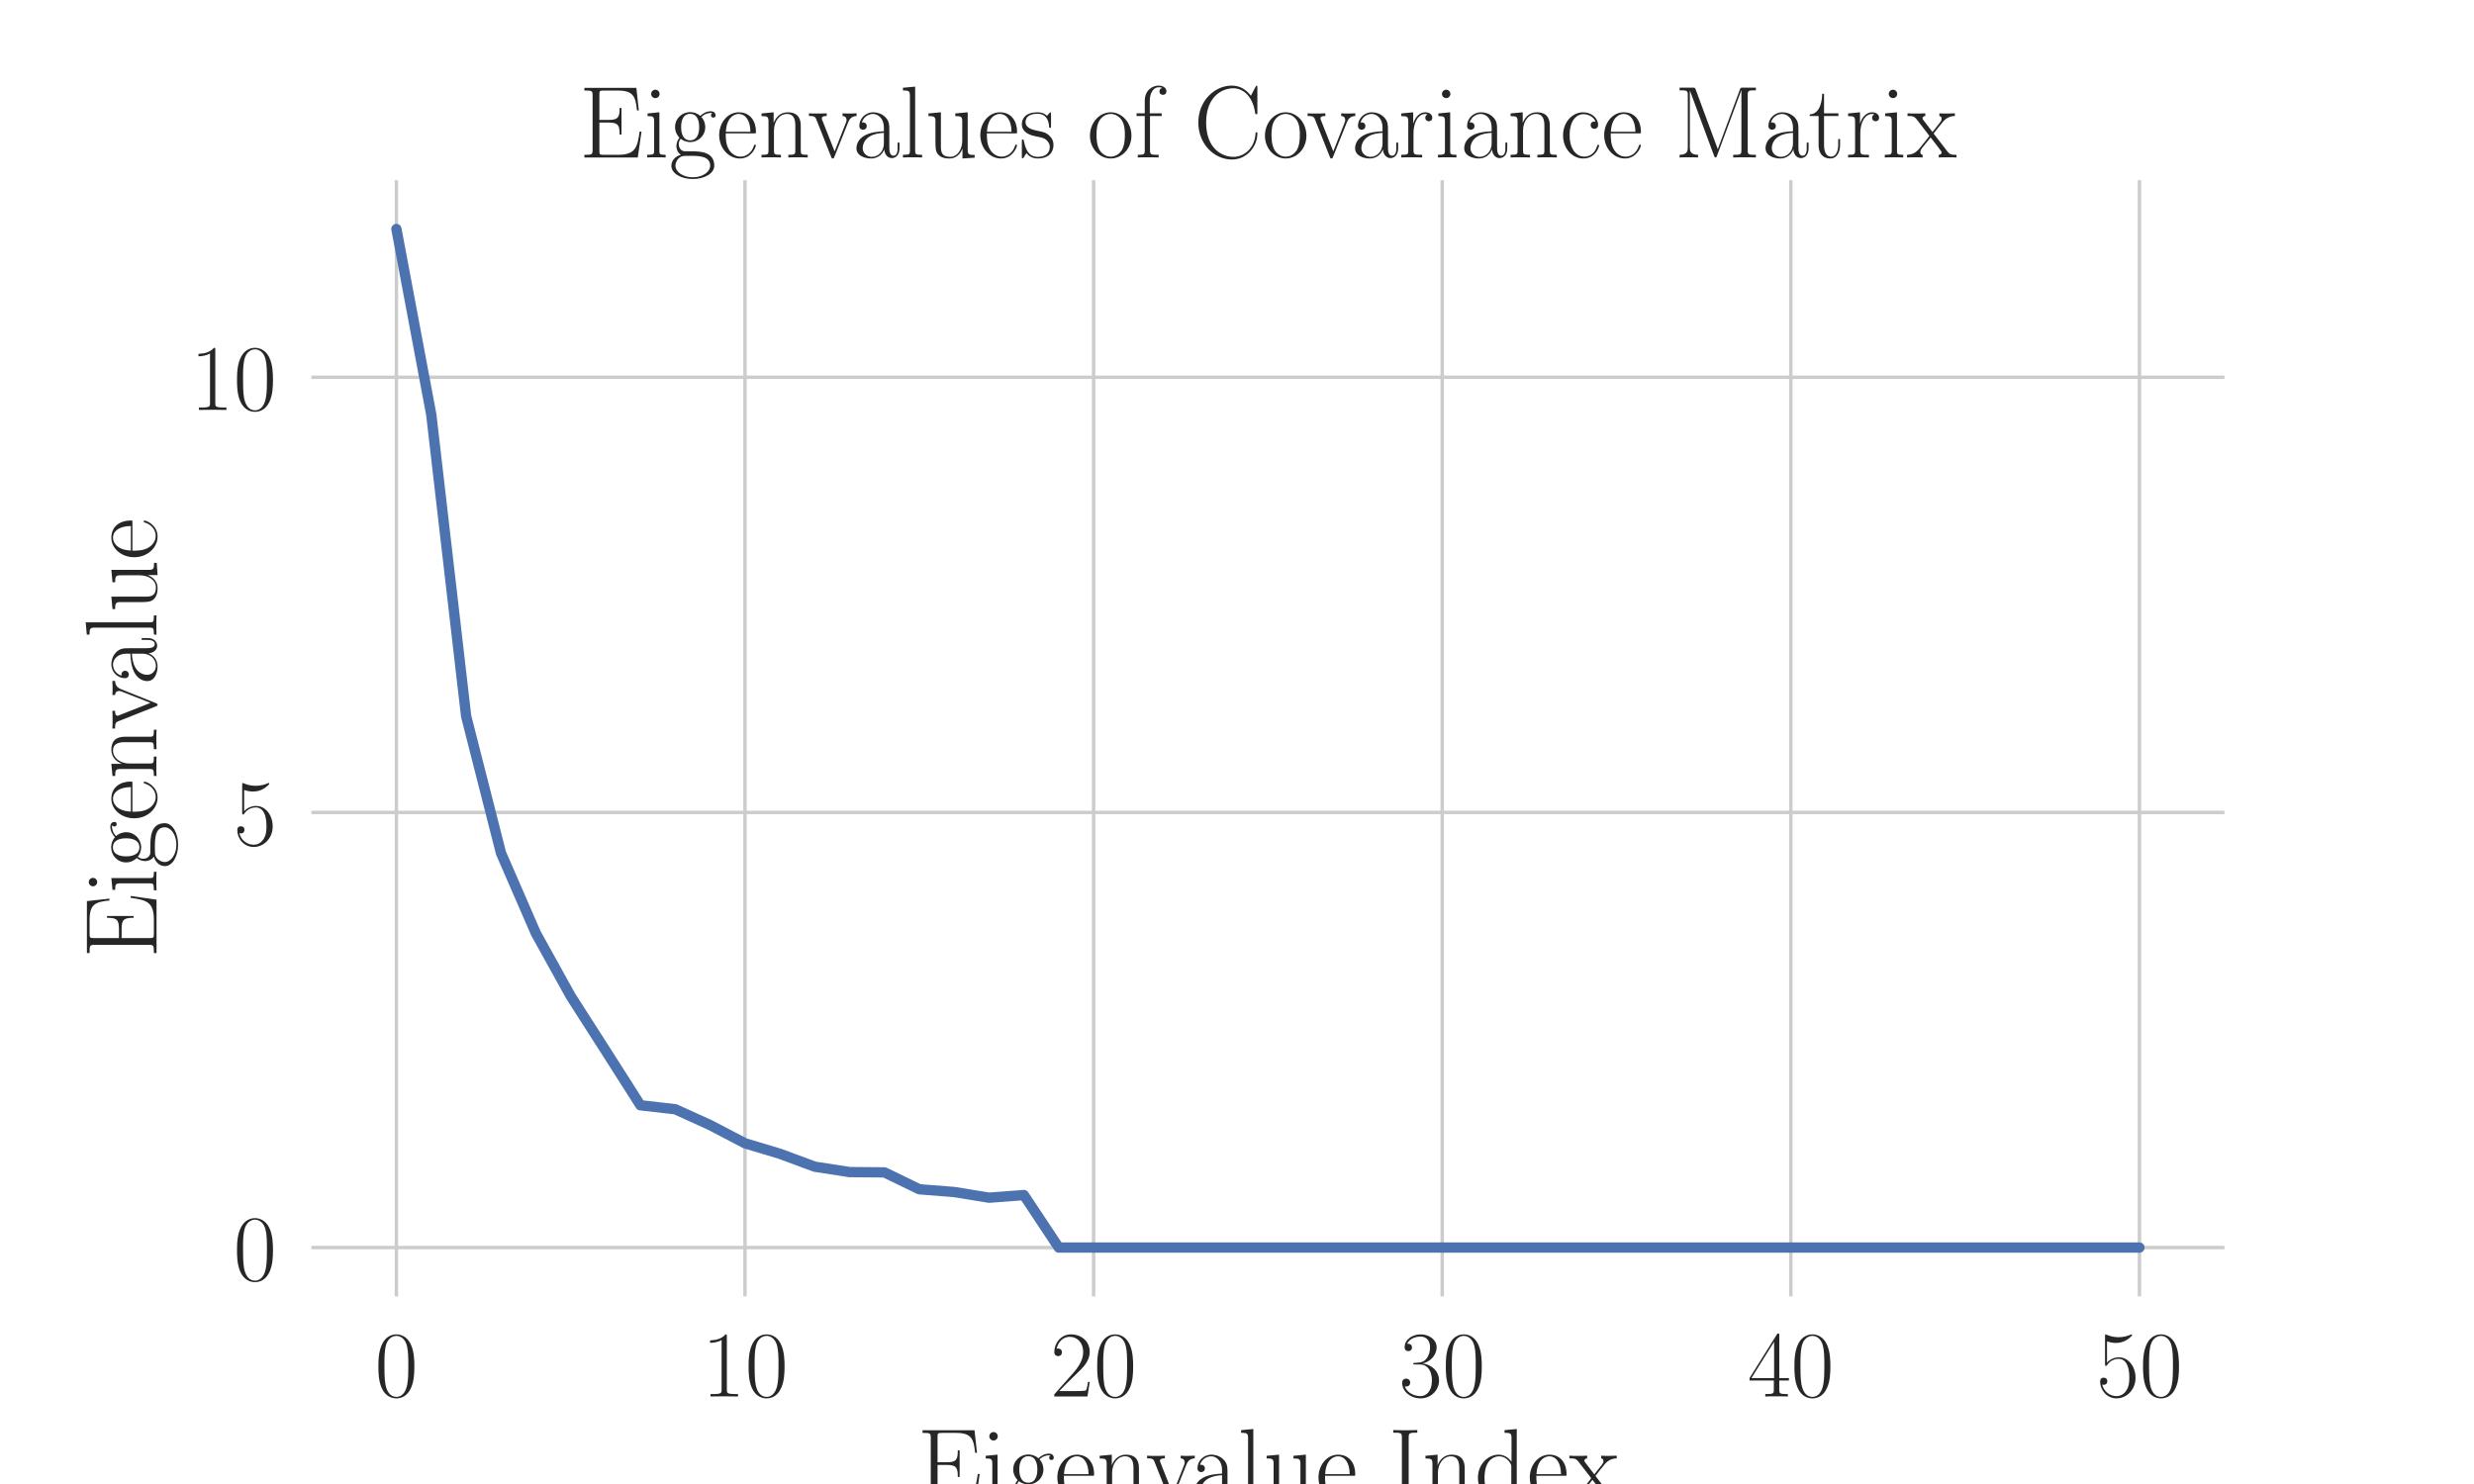
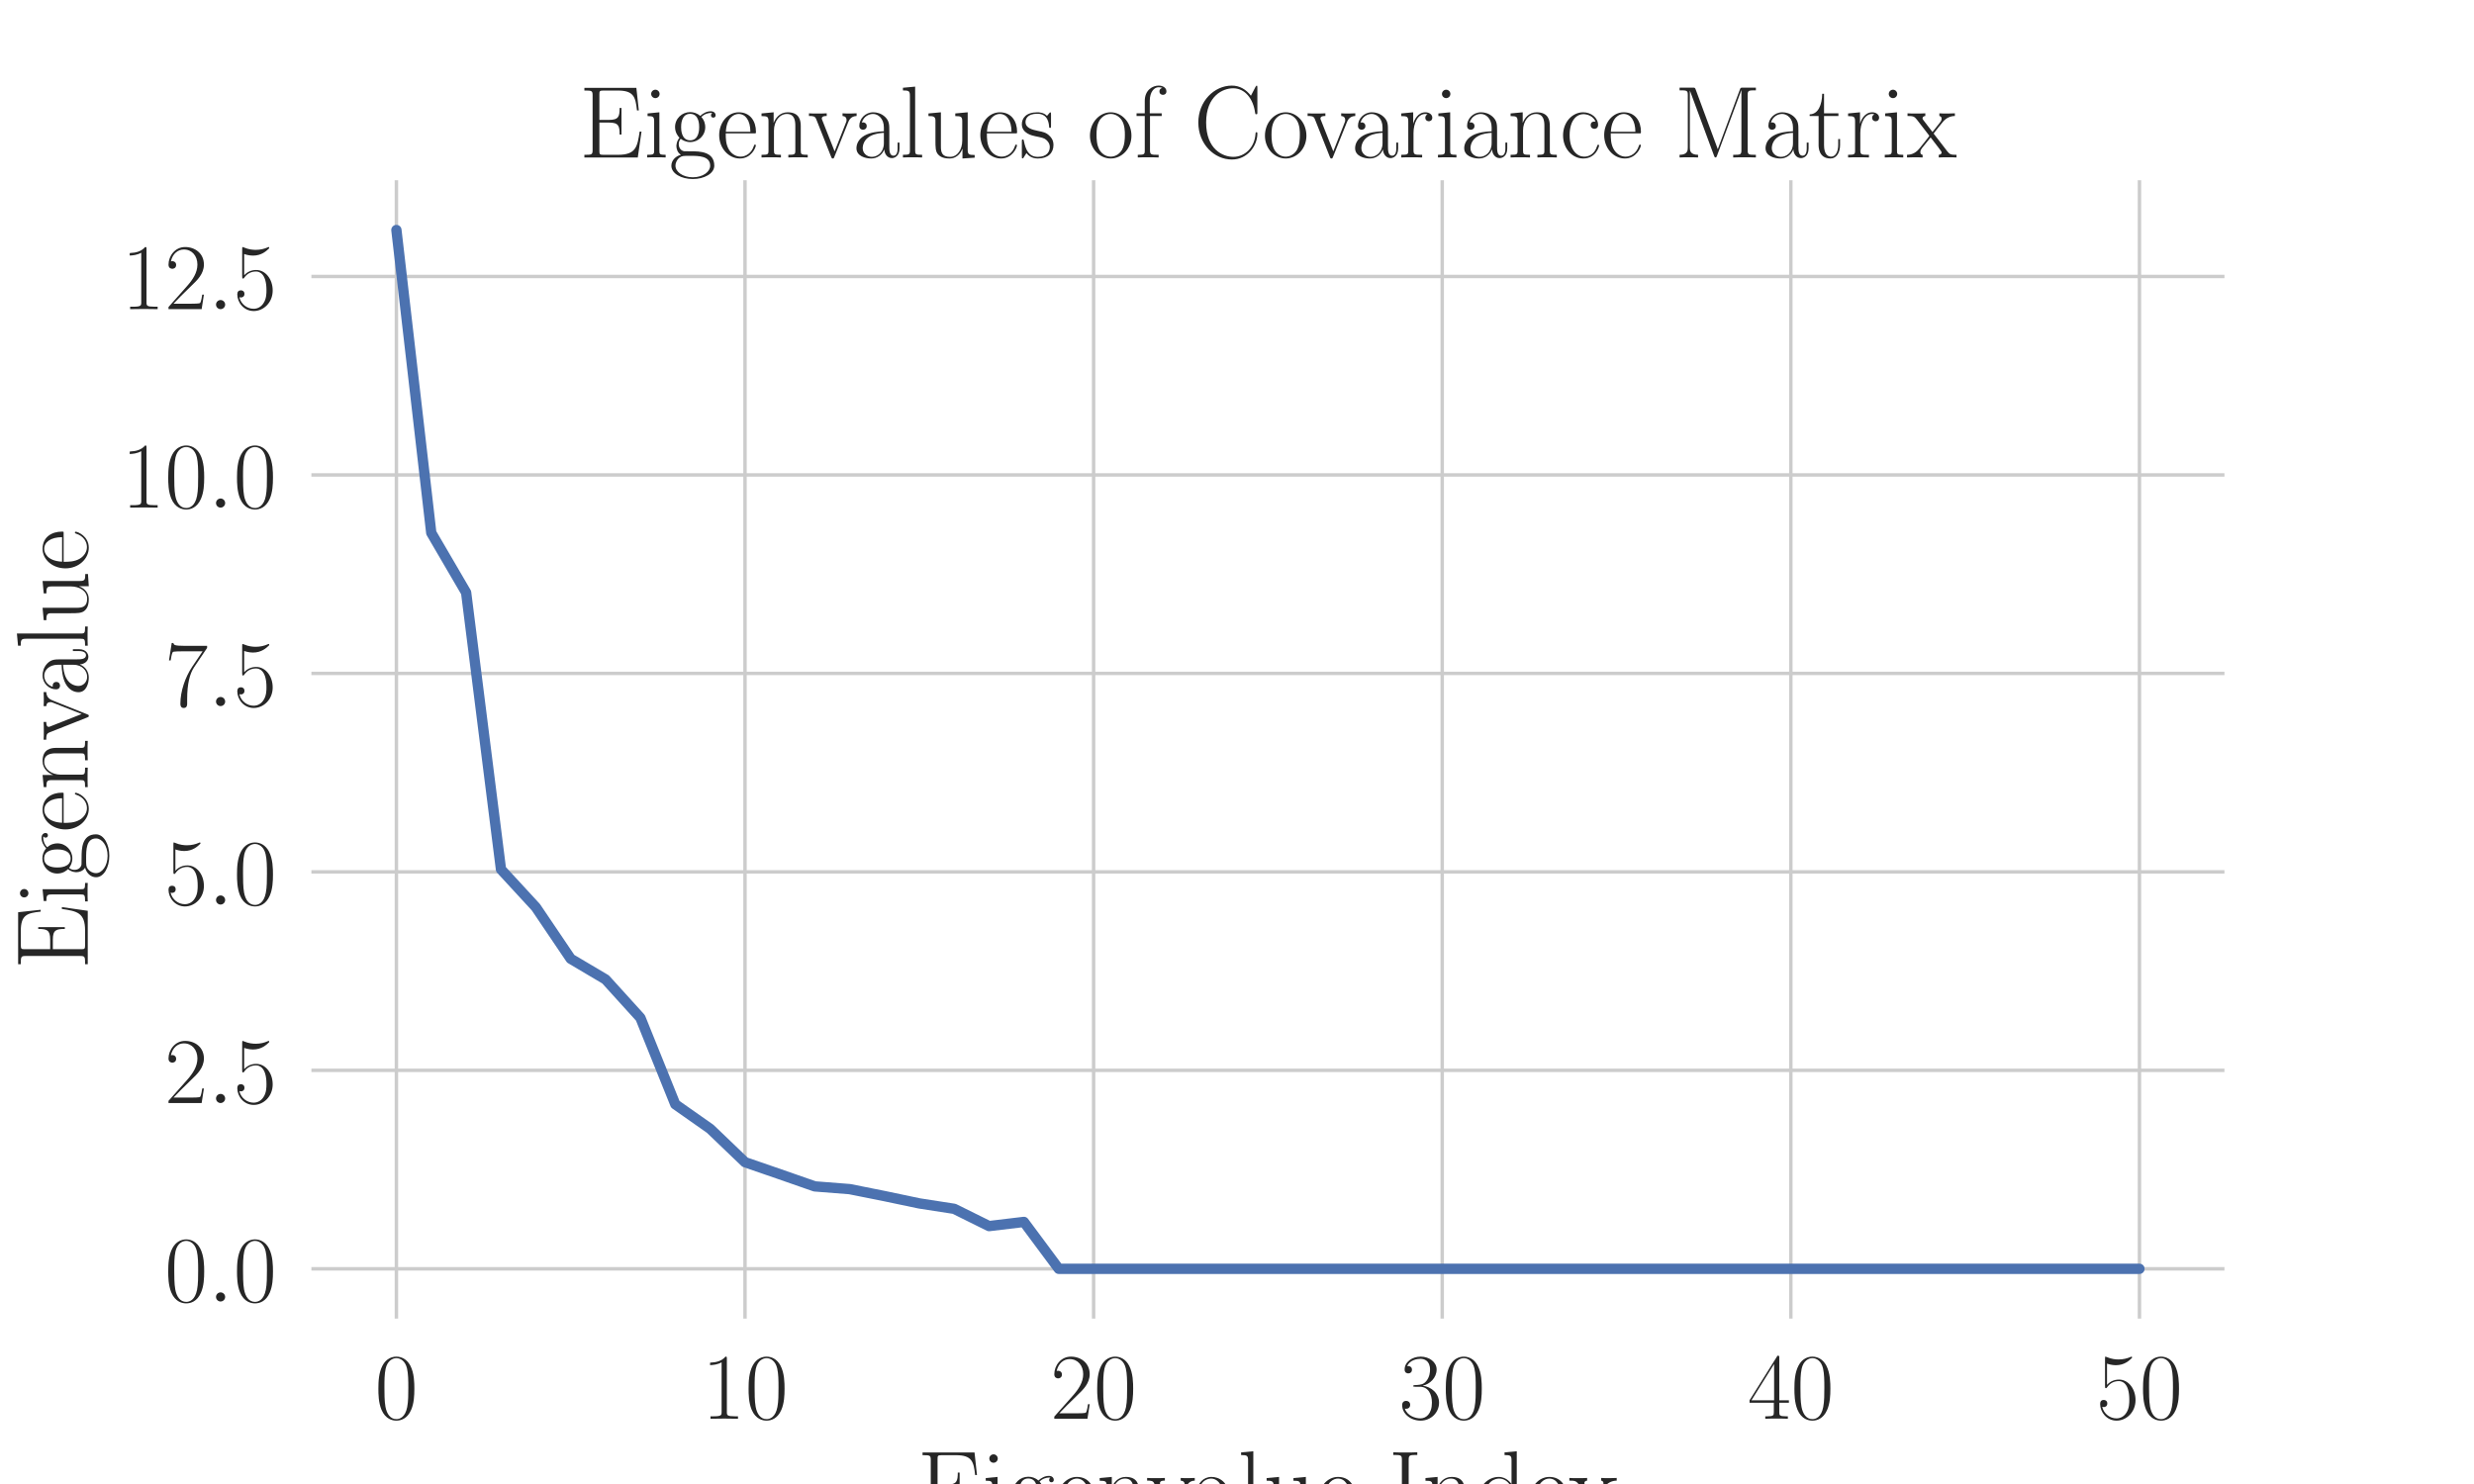
<svg xmlns="http://www.w3.org/2000/svg" xmlns:xlink="http://www.w3.org/1999/xlink" width="720pt" height="432pt" viewBox="0 0 720 432" version="1.1">
  <defs>
    <style type="text/css">*{stroke-linejoin: round; stroke-linecap: butt}</style>
  </defs>
  <g id="figure_1">
    <g id="patch_1">
      <path d="M 0 432  L 720 432  L 720 0  L 0 0  z " style="fill: #ffffff" />
    </g>
    <g id="axes_1">
      <g id="patch_2">
-         <path d="M 90 378  L 648 378  L 648 51.84  L 90 51.84  z " style="fill: #ffffff" />
+         <path d="M 90 384.48  L 648 384.48  L 648 51.84  L 90 51.84  z " style="fill: #ffffff" />
      </g>
      <g id="matplotlib.axis_1">
        <g id="xtick_1">
          <g id="line2d_1">
-             <path d="M 115.364 378  L 115.364 51.84  " clip-path="url(#p72169ec4f8)" style="fill: none; stroke: #cccccc; stroke-linecap: round" />
+             <path d="M 115.364 384.48  L 115.364 51.84  " clip-path="url(#p4be7ad7610)" style="fill: none; stroke: #cccccc; stroke-linecap: round" />
          </g>
          <g id="text_1">
-             <g style="fill: #262626" transform="translate(109.0812 406.5259)scale(0.275 -0.275)">
+             <g style="fill: #262626" transform="translate(109.0812 413.0059) scale(0.275 -0.275)">
              <defs>
                <path id="CMR17-30" d="M 2688 2038  C 2688 2430 2682 3099 2413 3613  C 2176 4063 1798 4224 1466 4224  C 1158 4224 768 4082 525 3620  C 269 3137 243 2539 243 2038  C 243 1671 250 1112 448 623  C 723 -39 1216 -128 1466 -128  C 1760 -128 2208 -7 2470 604  C 2662 1048 2688 1568 2688 2038  z M 1466 -26  C 1056 -26 813 328 723 816  C 653 1196 653 1749 653 2109  C 653 2604 653 3015 736 3407  C 858 3954 1216 4121 1466 4121  C 1728 4121 2067 3947 2189 3420  C 2272 3054 2278 2623 2278 2109  C 2278 1691 2278 1176 2202 797  C 2067 96 1690 -26 1466 -26  z " transform="scale(0.015625)" />
              </defs>
              <use xlink:href="#CMR17-30" transform="scale(0.996264)" />
            </g>
          </g>
        </g>
        <g id="xtick_2">
          <g id="line2d_2">
-             <path d="M 216.818 378  L 216.818 51.84  " clip-path="url(#p72169ec4f8)" style="fill: none; stroke: #cccccc; stroke-linecap: round" />
+             <path d="M 216.818 384.48  L 216.818 51.84  " clip-path="url(#p4be7ad7610)" style="fill: none; stroke: #cccccc; stroke-linecap: round" />
          </g>
          <g id="text_2">
-             <g style="fill: #262626" transform="translate(204.2533 406.5259)scale(0.275 -0.275)">
+             <g style="fill: #262626" transform="translate(204.2533 413.0059) scale(0.275 -0.275)">
              <defs>
                <path id="CMR17-31" d="M 1702 4083  C 1702 4217 1696 4224 1606 4224  C 1357 3927 979 3833 621 3820  C 602 3820 570 3820 563 3808  C 557 3795 557 3782 557 3648  C 755 3648 1088 3686 1344 3839  L 1344 467  C 1344 243 1331 166 781 166  L 589 166  L 589 0  C 896 6 1216 12 1523 12  C 1830 12 2150 6 2458 0  L 2458 166  L 2266 166  C 1715 166 1702 236 1702 467  L 1702 4083  z " transform="scale(0.015625)" />
              </defs>
              <use xlink:href="#CMR17-31" transform="scale(0.996264)" />
-               <use xlink:href="#CMR17-30" transform="translate(45.69048 0)scale(0.996264)" />
+               <use xlink:href="#CMR17-30" transform="translate(45.69048 0) scale(0.996264)" />
            </g>
          </g>
        </g>
        <g id="xtick_3">
          <g id="line2d_3">
-             <path d="M 318.273 378  L 318.273 51.84  " clip-path="url(#p72169ec4f8)" style="fill: none; stroke: #cccccc; stroke-linecap: round" />
+             <path d="M 318.273 384.48  L 318.273 51.84  " clip-path="url(#p4be7ad7610)" style="fill: none; stroke: #cccccc; stroke-linecap: round" />
          </g>
          <g id="text_3">
-             <g style="fill: #262626" transform="translate(305.7078 406.5259)scale(0.275 -0.275)">
+             <g style="fill: #262626" transform="translate(305.7078 413.0059) scale(0.275 -0.275)">
              <defs>
                <path id="CMR17-32" d="M 2669 990  L 2554 990  C 2490 537 2438 460 2413 422  C 2381 371 1920 371 1830 371  L 602 371  C 832 620 1280 1073 1824 1596  C 2214 1966 2669 2400 2669 3033  C 2669 3788 2067 4224 1395 4224  C 691 4224 262 3603 262 3027  C 262 2777 448 2745 525 2745  C 589 2745 781 2783 781 3007  C 781 3206 614 3264 525 3264  C 486 3264 448 3257 422 3244  C 544 3788 915 4057 1306 4057  C 1862 4057 2227 3616 2227 3033  C 2227 2477 1901 1998 1536 1583  L 262 147  L 262 0  L 2515 0  L 2669 990  z " transform="scale(0.015625)" />
              </defs>
              <use xlink:href="#CMR17-32" transform="scale(0.996264)" />
-               <use xlink:href="#CMR17-30" transform="translate(45.69048 0)scale(0.996264)" />
+               <use xlink:href="#CMR17-30" transform="translate(45.69048 0) scale(0.996264)" />
            </g>
          </g>
        </g>
        <g id="xtick_4">
          <g id="line2d_4">
-             <path d="M 419.727 378  L 419.727 51.84  " clip-path="url(#p72169ec4f8)" style="fill: none; stroke: #cccccc; stroke-linecap: round" />
+             <path d="M 419.727 384.48  L 419.727 51.84  " clip-path="url(#p4be7ad7610)" style="fill: none; stroke: #cccccc; stroke-linecap: round" />
          </g>
          <g id="text_4">
-             <g style="fill: #262626" transform="translate(407.1624 406.5259)scale(0.275 -0.275)">
+             <g style="fill: #262626" transform="translate(407.1624 413.0059) scale(0.275 -0.275)">
              <defs>
                <path id="CMR17-33" d="M 1414 2176  C 1984 2176 2234 1673 2234 1094  C 2234 322 1824 25 1453 25  C 1114 25 563 193 390 691  C 422 678 454 678 486 678  C 640 678 755 780 755 947  C 755 1132 614 1216 486 1216  C 378 1216 211 1164 211 927  C 211 335 787 -128 1466 -128  C 2176 -128 2720 432 2720 1087  C 2720 1718 2208 2176 1600 2246  C 2086 2347 2554 2776 2554 3353  C 2554 3856 2048 4224 1472 4224  C 890 4224 378 3862 378 3347  C 378 3123 544 3084 627 3084  C 762 3084 877 3167 877 3334  C 877 3500 762 3584 627 3584  C 602 3584 570 3584 544 3571  C 730 3999 1235 4076 1459 4076  C 1683 4076 2106 3966 2106 3347  C 2106 3167 2080 2851 1862 2574  C 1670 2329 1453 2316 1242 2297  C 1210 2297 1062 2284 1037 2284  C 992 2278 966 2272 966 2227  C 966 2182 973 2176 1101 2176  L 1414 2176  z " transform="scale(0.015625)" />
              </defs>
              <use xlink:href="#CMR17-33" transform="scale(0.996264)" />
-               <use xlink:href="#CMR17-30" transform="translate(45.69048 0)scale(0.996264)" />
+               <use xlink:href="#CMR17-30" transform="translate(45.69048 0) scale(0.996264)" />
            </g>
          </g>
        </g>
        <g id="xtick_5">
          <g id="line2d_5">
-             <path d="M 521.182 378  L 521.182 51.84  " clip-path="url(#p72169ec4f8)" style="fill: none; stroke: #cccccc; stroke-linecap: round" />
+             <path d="M 521.182 384.48  L 521.182 51.84  " clip-path="url(#p4be7ad7610)" style="fill: none; stroke: #cccccc; stroke-linecap: round" />
          </g>
          <g id="text_5">
-             <g style="fill: #262626" transform="translate(508.6169 406.5259)scale(0.275 -0.275)">
+             <g style="fill: #262626" transform="translate(508.6169 413.0059) scale(0.275 -0.275)">
              <defs>
                <path id="CMR17-34" d="M 2150 4147  C 2150 4281 2144 4288 2029 4288  L 128 1254  L 128 1088  L 1779 1088  L 1779 460  C 1779 230 1766 166 1318 166  L 1197 166  L 1197 0  C 1402 12 1747 12 1965 12  C 2182 12 2528 12 2733 0  L 2733 166  L 2611 166  C 2163 166 2150 230 2150 460  L 2150 1088  L 2803 1088  L 2803 1254  L 2150 1254  L 2150 4147  z M 1798 3723  L 1798 1254  L 256 1254  L 1798 3723  z " transform="scale(0.015625)" />
              </defs>
              <use xlink:href="#CMR17-34" transform="scale(0.996264)" />
-               <use xlink:href="#CMR17-30" transform="translate(45.69048 0)scale(0.996264)" />
+               <use xlink:href="#CMR17-30" transform="translate(45.69048 0) scale(0.996264)" />
            </g>
          </g>
        </g>
        <g id="xtick_6">
          <g id="line2d_6">
-             <path d="M 622.636 378  L 622.636 51.84  " clip-path="url(#p72169ec4f8)" style="fill: none; stroke: #cccccc; stroke-linecap: round" />
+             <path d="M 622.636 384.48  L 622.636 51.84  " clip-path="url(#p4be7ad7610)" style="fill: none; stroke: #cccccc; stroke-linecap: round" />
          </g>
          <g id="text_6">
-             <g style="fill: #262626" transform="translate(610.0715 406.5259)scale(0.275 -0.275)">
+             <g style="fill: #262626" transform="translate(610.0715 413.0059) scale(0.275 -0.275)">
              <defs>
                <path id="CMR17-35" d="M 730 3750  C 794 3724 1056 3641 1325 3641  C 1920 3641 2246 3961 2432 4140  C 2432 4191 2432 4224 2394 4224  C 2387 4224 2374 4224 2323 4198  C 2099 4102 1837 4032 1517 4032  C 1325 4032 1037 4055 723 4191  C 653 4224 640 4224 634 4224  C 602 4224 595 4217 595 4090  L 595 2231  C 595 2113 595 2080 659 2080  C 691 2080 704 2093 736 2139  C 941 2435 1222 2560 1542 2560  C 1766 2560 2246 2415 2246 1293  C 2246 1087 2246 716 2054 422  C 1894 159 1645 25 1370 25  C 947 25 518 319 403 812  C 429 806 480 793 506 793  C 589 793 749 838 749 1036  C 749 1209 627 1280 506 1280  C 358 1280 262 1190 262 1011  C 262 454 704 -128 1382 -128  C 2042 -128 2669 441 2669 1267  C 2669 2054 2170 2662 1549 2662  C 1222 2662 947 2540 730 2304  L 730 3750  z " transform="scale(0.015625)" />
              </defs>
              <use xlink:href="#CMR17-35" transform="scale(0.996264)" />
-               <use xlink:href="#CMR17-30" transform="translate(45.69048 0)scale(0.996264)" />
+               <use xlink:href="#CMR17-30" transform="translate(45.69048 0) scale(0.996264)" />
            </g>
          </g>
        </g>
        <g id="text_7">
-           <g style="fill: #262626" transform="translate(266.9639 436.6104)scale(0.3 -0.3)">
+           <g style="fill: #262626" transform="translate(266.9639 443.0904) scale(0.3 -0.3)">
            <defs>
              <path id="CMR17-45" d="M 3885 1614  L 3770 1614  C 3629 676 3546 166 2419 166  L 1530 166  C 1274 166 1261 198 1261 415  L 1261 2176  L 1862 2176  C 2464 2176 2522 1959 2522 1429  L 2637 1429  L 2637 3086  L 2522 3086  C 2522 2558 2464 2342 1862 2342  L 1261 2342  L 1261 3924  C 1261 4141 1274 4172 1530 4172  L 2406 4172  C 3398 4172 3514 3778 3603 2933  L 3718 2933  L 3565 4339  L 326 4339  L 326 4172  C 768 4172 838 4172 838 3886  L 838 453  C 838 166 768 166 326 166  L 326 0  L 3654 0  L 3885 1614  z " transform="scale(0.015625)" />
              <path id="CMR17-69" d="M 992 3961  C 992 4102 877 4224 730 4224  C 589 4224 467 4108 467 3961  C 467 3820 582 3699 730 3699  C 870 3699 992 3814 992 3961  z M 243 2745  L 243 2579  C 602 2579 653 2540 653 2231  L 653 443  C 653 198 627 166 218 166  L 218 0  C 371 12 646 12 806 12  C 960 12 1222 12 1370 0  L 1370 166  C 992 166 979 205 979 436  L 979 2816  L 243 2745  z " transform="scale(0.015625)" />
              <path id="CMR17-67" d="M 710 1165  C 832 1068 1043 960 1299 960  C 1805 960 2240 1359 2240 1895  C 2240 2063 2189 2321 1997 2521  C 2176 2713 2438 2777 2586 2777  C 2611 2777 2650 2777 2682 2758  C 2656 2751 2598 2726 2598 2623  C 2598 2540 2656 2483 2739 2483  C 2835 2483 2886 2547 2886 2630  C 2886 2751 2790 2880 2586 2880  C 2330 2880 2106 2758 1926 2591  C 1734 2764 1504 2828 1299 2828  C 794 2828 358 2431 358 1895  C 358 1527 570 1294 634 1230  C 442 1004 442 742 442 710  C 442 544 506 300 723 166  C 390 82 128 -184 128 -517  C 128 -996 736 -1344 1466 -1344  C 2170 -1344 2803 -1009 2803 -510  C 2803 384 1856 384 1363 384  C 1216 384 954 384 922 390  C 723 422 589 601 589 825  C 589 883 589 1024 710 1165  z M 1299 1068  C 736 1068 736 1766 736 1895  C 736 2024 736 2719 1299 2719  C 1862 2719 1862 2024 1862 1895  C 1862 1766 1862 1068 1299 1068  z M 1466 -1236  C 826 -1236 384 -883 384 -517  C 384 -311 493 -118 634 -11  C 794 102 858 102 1293 102  C 1818 102 2547 102 2547 -517  C 2547 -883 2106 -1236 1466 -1236  z " transform="scale(0.015625)" />
              <path id="CMR17-65" d="M 2438 1503  C 2464 1529 2464 1542 2464 1606  C 2464 2251 2118 2816 1389 2816  C 710 2816 173 2175 173 1394  C 173 554 781 -64 1459 -64  C 2176 -64 2458 619 2458 755  C 2458 800 2419 800 2406 800  C 2362 800 2355 787 2330 709  C 2189 270 1837 51 1504 51  C 1229 51 954 206 781 490  C 582 819 582 1200 582 1503  L 2438 1503  z M 589 1600  C 634 2511 1126 2713 1382 2713  C 1818 2713 2112 2308 2118 1600  L 589 1600  z " transform="scale(0.015625)" />
              <path id="CMR17-6e" d="M 2656 1954  C 2656 2282 2592 2816 1837 2816  C 1331 2816 1069 2424 973 2166  L 966 2166  L 966 2816  L 211 2745  L 211 2578  C 589 2578 646 2540 646 2231  L 646 443  C 646 198 621 166 211 166  L 211 0  C 365 12 646 12 813 12  C 979 12 1267 12 1421 0  L 1421 166  C 1011 166 986 192 986 443  L 986 1678  C 986 2269 1344 2713 1792 2713  C 2266 2713 2317 2289 2317 1980  L 2317 443  C 2317 198 2291 166 1882 166  L 1882 0  C 2035 12 2317 12 2483 12  C 2650 12 2938 12 3091 0  L 3091 166  C 2682 166 2656 192 2656 443  L 2656 1954  z " transform="scale(0.015625)" />
              <path id="CMR17-76" d="M 2502 2173  C 2560 2315 2662 2572 3034 2585  L 3034 2752  C 2912 2745 2752 2739 2630 2739  C 2496 2739 2285 2739 2157 2752  L 2157 2585  C 2317 2572 2406 2495 2406 2328  C 2406 2270 2406 2257 2368 2167  L 1664 379  L 902 2308  C 864 2392 864 2405 864 2431  C 864 2585 1075 2585 1171 2585  L 1171 2752  C 1018 2739 736 2739 576 2739  C 403 2739 205 2739 64 2752  L 64 2585  C 307 2585 442 2585 518 2386  L 1446 44  C 1485 -52 1491 -64 1549 -64  C 1606 -64 1613 -52 1651 44  L 2502 2173  z " transform="scale(0.015625)" />
              <path id="CMR17-61" d="M 2304 1656  C 2304 2048 2304 2275 2035 2534  C 1798 2751 1523 2816 1306 2816  C 800 2816 435 2408 435 1977  C 435 1740 627 1728 666 1728  C 749 1728 896 1779 896 1958  C 896 2118 774 2188 666 2188  C 640 2188 608 2182 589 2176  C 723 2594 1069 2713 1293 2713  C 1613 2713 1965 2421 1965 1875  L 1965 1632  C 1587 1619 1133 1568 774 1373  C 371 1147 256 822 256 576  C 256 77 832 -64 1171 -64  C 1523 -64 1850 135 1990 505  C 2003 219 2182 -39 2464 -39  C 2598 -39 2938 51 2938 563  L 2938 926  L 2822 926  L 2822 557  C 2822 161 2650 109 2566 109  C 2304 109 2304 446 2304 732  L 2304 1656  z M 1965 887  C 1965 323 1568 38 1216 38  C 896 38 646 278 646 576  C 646 771 730 1114 1101 1322  C 1408 1497 1760 1523 1965 1536  L 1965 887  z " transform="scale(0.015625)" />
              <path id="CMR17-6c" d="M 979 4416  L 218 4345  L 218 4179  C 595 4179 653 4141 653 3835  L 653 439  C 653 198 627 166 218 166  L 218 0  C 371 12 653 12 813 12  C 979 12 1261 12 1414 0  L 1414 166  C 1005 166 979 191 979 439  L 979 4416  z " transform="scale(0.015625)" />
              <path id="CMR17-75" d="M 1882 2745  L 1882 2579  C 2259 2579 2317 2540 2317 2229  L 2317 1053  C 2317 510 2029 38 1555 38  C 1030 38 986 355 986 691  L 986 2816  L 211 2745  L 211 2579  C 467 2579 640 2579 646 2320  L 646 1079  C 646 646 646 368 813 187  C 896 103 1056 -64 1517 -64  C 2061 -64 2272 400 2323 536  L 2330 536  L 2330 -64  L 3091 -13  L 3091 154  C 2714 154 2656 193 2656 503  L 2656 2816  L 1882 2745  z " transform="scale(0.015625)" />
              <path id="CMR17-49" d="M 1261 3898  C 1261 4185 1338 4185 1798 4185  L 1798 4352  C 1594 4339 1267 4339 1050 4339  C 832 4339 506 4339 301 4352  L 301 4185  C 762 4185 838 4185 838 3898  L 838 453  C 838 166 762 166 301 166  L 301 0  C 506 12 832 12 1050 12  C 1267 12 1594 12 1798 0  L 1798 166  C 1338 166 1261 166 1261 453  L 1261 3898  z " transform="scale(0.015625)" />
              <path id="CMR17-64" d="M 1869 4345  L 1869 4179  C 2246 4179 2304 4141 2304 3843  L 2304 2371  C 2278 2403 2016 2816 1498 2816  C 845 2816 211 2228 211 1376  C 211 529 806 -64 1434 -64  C 1978 -64 2259 361 2291 406  L 2291 -64  L 3066 -13  L 3066 154  C 2688 154 2630 193 2630 503  L 2630 4416  L 1869 4345  z M 2291 762  C 2291 568 2176 393 2029 264  C 1811 70 1594 38 1472 38  C 1286 38 621 135 621 1369  C 621 2636 1363 2713 1530 2713  C 1824 2713 2061 2545 2208 2313  C 2291 2177 2291 2157 2291 2041  L 2291 762  z " transform="scale(0.015625)" />
              <path id="CMR17-78" d="M 1664 1491  C 1856 1740 2074 2022 2253 2233  C 2464 2476 2707 2579 2989 2585  L 2989 2752  C 2880 2745 2656 2739 2541 2739  C 2368 2739 2170 2739 2022 2752  L 2022 2585  C 2112 2572 2163 2508 2163 2419  C 2163 2304 2099 2233 2067 2188  L 1594 1587  L 1030 2323  C 973 2393 973 2406 973 2438  C 973 2515 1037 2579 1146 2585  L 1146 2752  C 992 2739 717 2739 557 2739  C 384 2739 179 2739 38 2752  L 38 2585  C 384 2585 461 2560 614 2368  L 1350 1414  C 1363 1401 1395 1363 1395 1344  C 1395 1318 838 633 768 544  C 480 198 179 172 6 166  L 6 0  C 115 6 339 12 454 12  C 582 12 864 12 979 0  L 979 166  C 941 172 838 185 838 332  C 838 448 890 518 947 595  L 1478 1248  L 2035 524  C 2086 454 2163 358 2163 313  C 2163 224 2086 172 1984 166  L 1984 0  C 2138 12 2413 12 2573 12  C 2746 12 2950 12 3091 0  L 3091 166  C 2771 166 2675 179 2522 377  L 1664 1491  z " transform="scale(0.015625)" />
            </defs>
            <use xlink:href="#CMR17-45" transform="scale(0.996264)" />
-             <use xlink:href="#CMR17-69" transform="translate(62.5863 0)scale(0.996264)" />
-             <use xlink:href="#CMR17-67" transform="translate(87.45736 0)scale(0.996264)" />
-             <use xlink:href="#CMR17-65" transform="translate(133.1478 0)scale(0.996264)" />
-             <use xlink:href="#CMR17-6e" transform="translate(173.6335 0)scale(0.996264)" />
-             <use xlink:href="#CMR17-76" transform="translate(221.9264 0)scale(0.996264)" />
-             <use xlink:href="#CMR17-61" transform="translate(265.0145 0)scale(0.996264)" />
-             <use xlink:href="#CMR17-6c" transform="translate(310.705 0)scale(0.996264)" />
-             <use xlink:href="#CMR17-75" transform="translate(335.576 0)scale(0.996264)" />
-             <use xlink:href="#CMR17-65" transform="translate(386.4714 0)scale(0.996264)" />
-             <use xlink:href="#CMR17-49" transform="translate(457.033 0)scale(0.996264)" />
-             <use xlink:href="#CMR17-6e" transform="translate(489.6715 0)scale(0.996264)" />
-             <use xlink:href="#CMR17-64" transform="translate(540.5668 0)scale(0.996264)" />
-             <use xlink:href="#CMR17-65" transform="translate(591.4622 0)scale(0.996264)" />
-             <use xlink:href="#CMR17-78" transform="translate(631.9479 0)scale(0.996264)" />
+             <use xlink:href="#CMR17-69" transform="translate(62.5863 0) scale(0.996264)" />
+             <use xlink:href="#CMR17-67" transform="translate(87.45736 0) scale(0.996264)" />
+             <use xlink:href="#CMR17-65" transform="translate(133.1478 0) scale(0.996264)" />
+             <use xlink:href="#CMR17-6e" transform="translate(173.6335 0) scale(0.996264)" />
+             <use xlink:href="#CMR17-76" transform="translate(221.9264 0) scale(0.996264)" />
+             <use xlink:href="#CMR17-61" transform="translate(265.0145 0) scale(0.996264)" />
+             <use xlink:href="#CMR17-6c" transform="translate(310.705 0) scale(0.996264)" />
+             <use xlink:href="#CMR17-75" transform="translate(335.576 0) scale(0.996264)" />
+             <use xlink:href="#CMR17-65" transform="translate(386.4714 0) scale(0.996264)" />
+             <use xlink:href="#CMR17-49" transform="translate(457.033 0) scale(0.996264)" />
+             <use xlink:href="#CMR17-6e" transform="translate(489.6715 0) scale(0.996264)" />
+             <use xlink:href="#CMR17-64" transform="translate(540.5668 0) scale(0.996264)" />
+             <use xlink:href="#CMR17-65" transform="translate(591.4622 0) scale(0.996264)" />
+             <use xlink:href="#CMR17-78" transform="translate(631.9479 0) scale(0.996264)" />
          </g>
        </g>
      </g>
      <g id="matplotlib.axis_2">
        <g id="ytick_1">
          <g id="line2d_7">
-             <path d="M 90 363.175  L 648 363.175  " clip-path="url(#p72169ec4f8)" style="fill: none; stroke: #cccccc; stroke-linecap: round" />
+             <path d="M 90 369.36  L 648 369.36  " clip-path="url(#p4be7ad7610)" style="fill: none; stroke: #cccccc; stroke-linecap: round" />
          </g>
          <g id="text_8">
-             <g style="fill: #262626" transform="translate(67.93512 372.6875)scale(0.275 -0.275)">
+             <g style="fill: #262626" transform="translate(47.91852 378.8729) scale(0.275 -0.275)">
+               <defs>
+                 <path id="CMMI12-3a" d="M 1178 307  C 1178 492 1024 620 870 620  C 685 620 557 467 557 313  C 557 128 710 0 864 0  C 1050 0 1178 153 1178 307  z " transform="scale(0.015625)" />
+               </defs>
              <use xlink:href="#CMR17-30" transform="scale(0.996264)" />
+               <use xlink:href="#CMMI12-3a" transform="translate(45.69048 0) scale(0.996264)" />
+               <use xlink:href="#CMR17-30" transform="translate(72.78765 0) scale(0.996264)" />
            </g>
          </g>
        </g>
        <g id="ytick_2">
          <g id="line2d_8">
-             <path d="M 90 236.499  L 648 236.499  " clip-path="url(#p72169ec4f8)" style="fill: none; stroke: #cccccc; stroke-linecap: round" />
+             <path d="M 90 311.584  L 648 311.584  " clip-path="url(#p4be7ad7610)" style="fill: none; stroke: #cccccc; stroke-linecap: round" />
          </g>
          <g id="text_9">
-             <g style="fill: #262626" transform="translate(67.93512 246.0114)scale(0.275 -0.275)">
-               <use xlink:href="#CMR17-35" transform="scale(0.996264)" />
+             <g style="fill: #262626" transform="translate(47.91852 321.0974) scale(0.275 -0.275)">
+               <use xlink:href="#CMR17-32" transform="scale(0.996264)" />
+               <use xlink:href="#CMMI12-3a" transform="translate(45.69048 0) scale(0.996264)" />
+               <use xlink:href="#CMR17-35" transform="translate(72.78765 0) scale(0.996264)" />
            </g>
          </g>
        </g>
        <g id="ytick_3">
          <g id="line2d_9">
-             <path d="M 90 109.822  L 648 109.822  " clip-path="url(#p72169ec4f8)" style="fill: none; stroke: #cccccc; stroke-linecap: round" />
+             <path d="M 90 253.809  L 648 253.809  " clip-path="url(#p4be7ad7610)" style="fill: none; stroke: #cccccc; stroke-linecap: round" />
          </g>
          <g id="text_10">
-             <g style="fill: #262626" transform="translate(55.37024 119.3354)scale(0.275 -0.275)">
+             <g style="fill: #262626" transform="translate(47.91852 263.3219) scale(0.275 -0.275)">
+               <use xlink:href="#CMR17-35" transform="scale(0.996264)" />
+               <use xlink:href="#CMMI12-3a" transform="translate(45.69048 0) scale(0.996264)" />
+               <use xlink:href="#CMR17-30" transform="translate(72.78765 0) scale(0.996264)" />
+             </g>
+           </g>
+         </g>
+         <g id="ytick_4">
+           <g id="line2d_10">
+             <path d="M 90 196.033  L 648 196.033  " clip-path="url(#p4be7ad7610)" style="fill: none; stroke: #cccccc; stroke-linecap: round" />
+           </g>
+           <g id="text_11">
+             <g style="fill: #262626" transform="translate(47.91852 205.5464) scale(0.275 -0.275)">
+               <defs>
+                 <path id="CMR17-37" d="M 2886 3955  L 2886 4096  L 1382 4096  C 634 4096 621 4166 595 4288  L 480 4288  L 294 3104  L 410 3104  C 429 3226 474 3552 550 3673  C 589 3724 1062 3724 1171 3724  L 2579 3724  L 1869 2670  C 1395 1961 1069 1003 1069 166  C 1069 89 1069 -128 1299 -128  C 1530 -128 1530 89 1530 172  L 1530 466  C 1530 1514 1709 2204 2003 2644  L 2886 3955  z " transform="scale(0.015625)" />
+               </defs>
+               <use xlink:href="#CMR17-37" transform="scale(0.996264)" />
+               <use xlink:href="#CMMI12-3a" transform="translate(45.69048 0) scale(0.996264)" />
+               <use xlink:href="#CMR17-35" transform="translate(72.78765 0) scale(0.996264)" />
+             </g>
+           </g>
+         </g>
+         <g id="ytick_5">
+           <g id="line2d_11">
+             <path d="M 90 138.258  L 648 138.258  " clip-path="url(#p4be7ad7610)" style="fill: none; stroke: #cccccc; stroke-linecap: round" />
+           </g>
+           <g id="text_12">
+             <g style="fill: #262626" transform="translate(35.35364 147.7709) scale(0.275 -0.275)">
              <use xlink:href="#CMR17-31" transform="scale(0.996264)" />
-               <use xlink:href="#CMR17-30" transform="translate(45.69048 0)scale(0.996264)" />
-             </g>
-           </g>
-         </g>
-         <g id="text_11">
-           <g style="fill: #262626" transform="translate(45.55679 278.9635)rotate(-90)scale(0.3 -0.3)">
+               <use xlink:href="#CMR17-30" transform="translate(45.69048 0) scale(0.996264)" />
+               <use xlink:href="#CMMI12-3a" transform="translate(91.38095 0) scale(0.996264)" />
+               <use xlink:href="#CMR17-30" transform="translate(118.4781 0) scale(0.996264)" />
+             </g>
+           </g>
+         </g>
+         <g id="ytick_6">
+           <g id="line2d_12">
+             <path d="M 90 80.482  L 648 80.482  " clip-path="url(#p4be7ad7610)" style="fill: none; stroke: #cccccc; stroke-linecap: round" />
+           </g>
+           <g id="text_13">
+             <g style="fill: #262626" transform="translate(35.35364 89.99543) scale(0.275 -0.275)">
+               <use xlink:href="#CMR17-31" transform="scale(0.996264)" />
+               <use xlink:href="#CMR17-32" transform="translate(45.69048 0) scale(0.996264)" />
+               <use xlink:href="#CMMI12-3a" transform="translate(91.38095 0) scale(0.996264)" />
+               <use xlink:href="#CMR17-35" transform="translate(118.4781 0) scale(0.996264)" />
+             </g>
+           </g>
+         </g>
+         <g id="text_14">
+           <g style="fill: #262626" transform="translate(25.54019 282.2035) rotate(-90) scale(0.3 -0.3)">
            <use xlink:href="#CMR17-45" transform="scale(0.996264)" />
-             <use xlink:href="#CMR17-69" transform="translate(62.5863 0)scale(0.996264)" />
-             <use xlink:href="#CMR17-67" transform="translate(87.45736 0)scale(0.996264)" />
-             <use xlink:href="#CMR17-65" transform="translate(133.1478 0)scale(0.996264)" />
-             <use xlink:href="#CMR17-6e" transform="translate(173.6335 0)scale(0.996264)" />
-             <use xlink:href="#CMR17-76" transform="translate(221.9264 0)scale(0.996264)" />
-             <use xlink:href="#CMR17-61" transform="translate(265.0145 0)scale(0.996264)" />
-             <use xlink:href="#CMR17-6c" transform="translate(310.705 0)scale(0.996264)" />
-             <use xlink:href="#CMR17-75" transform="translate(335.576 0)scale(0.996264)" />
-             <use xlink:href="#CMR17-65" transform="translate(386.4714 0)scale(0.996264)" />
-           </g>
-         </g>
-       </g>
-       <g id="line2d_10">
-         <path d="M 115.364 66.665  L 125.509 120.675  L 135.655 208.473  L 145.8 248.319  L 155.945 271.663  L 166.091 289.981  L 176.236 305.821  L 186.382 321.753  L 196.527 322.908  L 206.673 327.516  L 216.818 332.821  L 226.964 335.867  L 237.109 339.629  L 247.255 341.201  L 257.4 341.284  L 267.545 346.205  L 277.691 346.999  L 287.836 348.655  L 297.982 347.89  L 308.127 363.175  L 318.273 363.175  L 328.418 363.175  L 338.564 363.175  L 348.709 363.175  L 358.855 363.175  L 369 363.175  L 379.145 363.175  L 389.291 363.175  L 399.436 363.175  L 409.582 363.175  L 419.727 363.175  L 429.873 363.175  L 440.018 363.175  L 450.164 363.175  L 460.309 363.175  L 470.455 363.175  L 480.6 363.175  L 490.745 363.175  L 500.891 363.175  L 511.036 363.175  L 521.182 363.175  L 531.327 363.175  L 541.473 363.175  L 551.618 363.175  L 561.764 363.175  L 571.909 363.175  L 582.055 363.175  L 592.2 363.175  L 602.345 363.175  L 612.491 363.175  L 622.636 363.175  " clip-path="url(#p72169ec4f8)" style="fill: none; stroke: #4c72b0; stroke-width: 3; stroke-linecap: round" />
+             <use xlink:href="#CMR17-69" transform="translate(62.5863 0) scale(0.996264)" />
+             <use xlink:href="#CMR17-67" transform="translate(87.45736 0) scale(0.996264)" />
+             <use xlink:href="#CMR17-65" transform="translate(133.1478 0) scale(0.996264)" />
+             <use xlink:href="#CMR17-6e" transform="translate(173.6335 0) scale(0.996264)" />
+             <use xlink:href="#CMR17-76" transform="translate(221.9264 0) scale(0.996264)" />
+             <use xlink:href="#CMR17-61" transform="translate(265.0145 0) scale(0.996264)" />
+             <use xlink:href="#CMR17-6c" transform="translate(310.705 0) scale(0.996264)" />
+             <use xlink:href="#CMR17-75" transform="translate(335.576 0) scale(0.996264)" />
+             <use xlink:href="#CMR17-65" transform="translate(386.4714 0) scale(0.996264)" />
+           </g>
+         </g>
+       </g>
+       <g id="line2d_13">
+         <path d="M 115.364 66.96  L 125.509 155.116  L 135.655 172.492  L 145.8 253.079  L 155.945 264.09  L 166.091 279.102  L 176.236 285.112  L 186.382 296.304  L 196.527 321.467  L 206.673 328.594  L 216.818 338.32  L 226.964 341.824  L 237.109 345.364  L 247.255 346.158  L 257.4 348.186  L 267.545 350.32  L 277.691 351.893  L 287.836 356.921  L 297.982 355.706  L 308.127 369.36  L 318.273 369.36  L 328.418 369.36  L 338.564 369.36  L 348.709 369.36  L 358.855 369.36  L 369 369.36  L 379.145 369.36  L 389.291 369.36  L 399.436 369.36  L 409.582 369.36  L 419.727 369.36  L 429.873 369.36  L 440.018 369.36  L 450.164 369.36  L 460.309 369.36  L 470.455 369.36  L 480.6 369.36  L 490.745 369.36  L 500.891 369.36  L 511.036 369.36  L 521.182 369.36  L 531.327 369.36  L 541.473 369.36  L 551.618 369.36  L 561.764 369.36  L 571.909 369.36  L 582.055 369.36  L 592.2 369.36  L 602.345 369.36  L 612.491 369.36  L 622.636 369.36  " clip-path="url(#p4be7ad7610)" style="fill: none; stroke: #4c72b0; stroke-width: 3; stroke-linecap: round" />
      </g>
      <g id="patch_3">
-         <path d="M 90 378  L 90 51.84  " style="fill: none; stroke: #ffffff; stroke-width: 1.25; stroke-linejoin: miter; stroke-linecap: square" />
+         <path d="M 90 384.48  L 90 51.84  " style="fill: none; stroke: #ffffff; stroke-width: 1.25; stroke-linejoin: miter; stroke-linecap: square" />
      </g>
      <g id="patch_4">
-         <path d="M 648 378  L 648 51.84  " style="fill: none; stroke: #ffffff; stroke-width: 1.25; stroke-linejoin: miter; stroke-linecap: square" />
+         <path d="M 648 384.48  L 648 51.84  " style="fill: none; stroke: #ffffff; stroke-width: 1.25; stroke-linejoin: miter; stroke-linecap: square" />
      </g>
      <g id="patch_5">
-         <path d="M 90 378  L 648 378  " style="fill: none; stroke: #ffffff; stroke-width: 1.25; stroke-linejoin: miter; stroke-linecap: square" />
+         <path d="M 90 384.48  L 648 384.48  " style="fill: none; stroke: #ffffff; stroke-width: 1.25; stroke-linejoin: miter; stroke-linecap: square" />
      </g>
      <g id="patch_6">
        <path d="M 90 51.84  L 648 51.84  " style="fill: none; stroke: #ffffff; stroke-width: 1.25; stroke-linejoin: miter; stroke-linecap: square" />
      </g>
-       <g id="text_12">
-         <g style="fill: #262626" transform="translate(168.5493 45.84)scale(0.3 -0.3)">
+       <g id="text_15">
+         <g style="fill: #262626" transform="translate(168.5493 45.84) scale(0.3 -0.3)">
          <defs>
            <path id="CMR17-73" d="M 1978 2688  C 1978 2803 1971 2809 1933 2809  C 1907 2809 1901 2803 1824 2707  C 1805 2681 1747 2617 1728 2592  C 1523 2809 1235 2816 1126 2816  C 416 2816 160 2444 160 2073  C 160 1497 813 1363 998 1324  C 1402 1241 1542 1216 1677 1100  C 1760 1024 1901 883 1901 652  C 1901 384 1747 38 1158 38  C 602 38 403 460 288 1024  C 269 1113 269 1120 218 1120  C 166 1120 160 1113 160 985  L 160 64  C 160 -52 166 -58 205 -58  C 237 -58 243 -52 275 0  C 314 57 410 211 448 275  C 576 102 800 -64 1158 -64  C 1792 -64 2131 281 2131 780  C 2131 1107 1958 1280 1875 1356  C 1683 1555 1459 1600 1190 1651  C 838 1728 390 1817 390 2208  C 390 2374 480 2726 1126 2726  C 1811 2726 1850 2086 1862 1881  C 1869 1849 1901 1843 1920 1843  C 1978 1843 1978 1862 1978 1971  L 1978 2688  z " transform="scale(0.015625)" />
            <path id="CMR17-6f" d="M 2758 1356  C 2758 2176 2163 2816 1466 2816  C 768 2816 173 2176 173 1356  C 173 550 768 -64 1466 -64  C 2163 -64 2758 550 2758 1356  z M 1466 51  C 1165 51 909 230 762 480  C 602 768 582 1126 582 1408  C 582 1676 595 2009 762 2297  C 890 2508 1139 2713 1466 2713  C 1754 2713 1997 2553 2150 2329  C 2349 2028 2349 1606 2349 1408  C 2349 1158 2336 774 2163 467  C 1984 172 1709 51 1466 51  z " transform="scale(0.015625)" />
            <path id="CMR17-66" d="M 979 2585  L 1709 2585  L 1709 2752  L 966 2752  L 966 3539  C 966 4076 1235 4377 1510 4377  C 1594 4377 1690 4363 1754 4339  C 1702 4326 1568 4281 1568 4121  C 1568 3955 1696 3904 1786 3904  C 1875 3904 2003 3955 2003 4121  C 2003 4353 1773 4480 1517 4480  C 1152 4480 653 4211 653 3526  L 653 2752  L 141 2752  L 141 2585  L 653 2585  L 653 441  C 653 198 627 166 218 166  L 218 0  C 371 12 666 12 832 12  C 1018 12 1344 12 1517 0  L 1517 166  C 1056 166 979 166 979 454  L 979 2585  z " transform="scale(0.015625)" />
            <path id="CMR17-43" d="M 3974 4351  C 3974 4467 3968 4473 3930 4473  C 3904 4473 3898 4467 3853 4390  L 3571 3849  C 3258 4249 2874 4480 2381 4480  C 1286 4480 294 3507 294 2179  C 294 837 1286 -128 2387 -128  C 3366 -128 3974 741 3974 1482  C 3974 1547 3974 1573 3917 1573  C 3866 1573 3866 1553 3859 1495  C 3808 592 3168 38 2477 38  C 1824 38 781 502 781 2179  C 781 3862 1843 4313 2464 4313  C 3187 4313 3712 3681 3834 2785  C 3846 2707 3846 2695 3904 2695  C 3974 2695 3974 2707 3974 2824  L 3974 4351  z " transform="scale(0.015625)" />
            <path id="CMR17-72" d="M 960 1517  C 960 2134 1222 2713 1702 2713  C 1747 2713 1792 2707 1837 2687  C 1837 2687 1696 2642 1696 2475  C 1696 2321 1818 2257 1914 2257  C 1990 2257 2131 2302 2131 2482  C 2131 2687 1926 2816 1709 2816  C 1222 2816 1011 2340 947 2115  L 941 2115  L 941 2816  L 198 2745  L 198 2578  C 576 2578 634 2540 634 2231  L 634 443  C 634 198 608 166 198 166  L 198 0  C 352 12 646 12 813 12  C 998 12 1325 12 1498 0  L 1498 166  C 1037 166 960 166 960 455  L 960 1517  z " transform="scale(0.015625)" />
            <path id="CMR17-63" d="M 2234 2240  C 2112 2240 1933 2240 1933 2015  C 1933 1836 2080 1785 2163 1785  C 2208 1785 2394 1804 2394 2028  C 2394 2476 1958 2816 1466 2816  C 787 2816 211 2201 211 1379  C 211 521 813 -64 1466 -64  C 2259 -64 2458 676 2458 747  C 2458 773 2451 792 2406 792  C 2362 792 2355 786 2330 702  C 2163 180 1798 51 1523 51  C 1114 51 621 431 621 1385  C 621 2358 1094 2700 1472 2700  C 1722 2700 2093 2582 2234 2240  z " transform="scale(0.015625)" />
            <path id="CMR17-4d" d="M 1338 4249  C 1299 4345 1293 4352 1158 4352  L 339 4352  L 339 4185  C 781 4185 851 4185 851 3898  L 851 624  C 851 465 851 166 339 166  L 339 0  C 486 12 755 12 915 12  C 1075 12 1344 12 1491 0  L 1491 166  C 979 166 979 465 979 624  L 979 4159  L 986 4159  L 2490 102  C 2515 38 2528 0 2579 0  C 2630 0 2643 38 2669 102  L 4186 4191  L 4192 4191  L 4192 453  C 4192 166 4122 166 3680 166  L 3680 0  C 3853 12 4198 12 4384 12  C 4570 12 4922 12 5094 0  L 5094 166  C 4653 166 4582 166 4582 453  L 4582 3898  C 4582 4185 4653 4185 5094 4185  L 5094 4352  L 4282 4352  C 4147 4352 4141 4345 4102 4249  L 2720 516  L 1338 4249  z " transform="scale(0.015625)" />
            <path id="CMR17-74" d="M 966 2585  L 1862 2585  L 1862 2752  L 966 2752  L 966 3968  L 851 3968  C 838 3292 614 2700 70 2687  L 70 2585  L 627 2585  L 627 778  C 627 655 627 -64 1370 -64  C 1747 -64 1965 308 1965 784  L 1965 1151  L 1850 1151  L 1850 790  C 1850 347 1677 51 1408 51  C 1222 51 966 179 966 765  L 966 2585  z " transform="scale(0.015625)" />
          </defs>
          <use xlink:href="#CMR17-45" transform="scale(0.996264)" />
-           <use xlink:href="#CMR17-69" transform="translate(62.5863 0)scale(0.996264)" />
-           <use xlink:href="#CMR17-67" transform="translate(87.45736 0)scale(0.996264)" />
-           <use xlink:href="#CMR17-65" transform="translate(133.1478 0)scale(0.996264)" />
-           <use xlink:href="#CMR17-6e" transform="translate(173.6335 0)scale(0.996264)" />
-           <use xlink:href="#CMR17-76" transform="translate(221.9264 0)scale(0.996264)" />
-           <use xlink:href="#CMR17-61" transform="translate(265.0145 0)scale(0.996264)" />
-           <use xlink:href="#CMR17-6c" transform="translate(310.705 0)scale(0.996264)" />
-           <use xlink:href="#CMR17-75" transform="translate(335.576 0)scale(0.996264)" />
-           <use xlink:href="#CMR17-65" transform="translate(386.4714 0)scale(0.996264)" />
-           <use xlink:href="#CMR17-73" transform="translate(426.9571 0)scale(0.996264)" />
-           <use xlink:href="#CMR17-6f" transform="translate(492.8344 0)scale(0.996264)" />
-           <use xlink:href="#CMR17-66" transform="translate(538.5249 0)scale(0.996264)" />
-           <use xlink:href="#CMR17-43" transform="translate(596.0743 0)scale(0.996264)" />
-           <use xlink:href="#CMR17-6f" transform="translate(662.5842 0)scale(0.996264)" />
-           <use xlink:href="#CMR17-76" transform="translate(705.6722 0)scale(0.996264)" />
-           <use xlink:href="#CMR17-61" transform="translate(748.7603 0)scale(0.996264)" />
-           <use xlink:href="#CMR17-72" transform="translate(794.4508 0)scale(0.996264)" />
-           <use xlink:href="#CMR17-69" transform="translate(829.7316 0)scale(0.996264)" />
-           <use xlink:href="#CMR17-61" transform="translate(854.6026 0)scale(0.996264)" />
-           <use xlink:href="#CMR17-6e" transform="translate(900.2931 0)scale(0.996264)" />
-           <use xlink:href="#CMR17-63" transform="translate(951.1885 0)scale(0.996264)" />
-           <use xlink:href="#CMR17-65" transform="translate(991.6742 0)scale(0.996264)" />
-           <use xlink:href="#CMR17-4d" transform="translate(1062.236 0)scale(0.996264)" />
-           <use xlink:href="#CMR17-61" transform="translate(1146.923 0)scale(0.996264)" />
-           <use xlink:href="#CMR17-74" transform="translate(1192.613 0)scale(0.996264)" />
-           <use xlink:href="#CMR17-72" transform="translate(1227.894 0)scale(0.996264)" />
-           <use xlink:href="#CMR17-69" transform="translate(1263.175 0)scale(0.996264)" />
-           <use xlink:href="#CMR17-78" transform="translate(1288.046 0)scale(0.996264)" />
+           <use xlink:href="#CMR17-69" transform="translate(62.5863 0) scale(0.996264)" />
+           <use xlink:href="#CMR17-67" transform="translate(87.45736 0) scale(0.996264)" />
+           <use xlink:href="#CMR17-65" transform="translate(133.1478 0) scale(0.996264)" />
+           <use xlink:href="#CMR17-6e" transform="translate(173.6335 0) scale(0.996264)" />
+           <use xlink:href="#CMR17-76" transform="translate(221.9264 0) scale(0.996264)" />
+           <use xlink:href="#CMR17-61" transform="translate(265.0145 0) scale(0.996264)" />
+           <use xlink:href="#CMR17-6c" transform="translate(310.705 0) scale(0.996264)" />
+           <use xlink:href="#CMR17-75" transform="translate(335.576 0) scale(0.996264)" />
+           <use xlink:href="#CMR17-65" transform="translate(386.4714 0) scale(0.996264)" />
+           <use xlink:href="#CMR17-73" transform="translate(426.9571 0) scale(0.996264)" />
+           <use xlink:href="#CMR17-6f" transform="translate(492.8344 0) scale(0.996264)" />
+           <use xlink:href="#CMR17-66" transform="translate(538.5249 0) scale(0.996264)" />
+           <use xlink:href="#CMR17-43" transform="translate(596.0743 0) scale(0.996264)" />
+           <use xlink:href="#CMR17-6f" transform="translate(662.5842 0) scale(0.996264)" />
+           <use xlink:href="#CMR17-76" transform="translate(705.6722 0) scale(0.996264)" />
+           <use xlink:href="#CMR17-61" transform="translate(748.7603 0) scale(0.996264)" />
+           <use xlink:href="#CMR17-72" transform="translate(794.4508 0) scale(0.996264)" />
+           <use xlink:href="#CMR17-69" transform="translate(829.7316 0) scale(0.996264)" />
+           <use xlink:href="#CMR17-61" transform="translate(854.6026 0) scale(0.996264)" />
+           <use xlink:href="#CMR17-6e" transform="translate(900.2931 0) scale(0.996264)" />
+           <use xlink:href="#CMR17-63" transform="translate(951.1885 0) scale(0.996264)" />
+           <use xlink:href="#CMR17-65" transform="translate(991.6742 0) scale(0.996264)" />
+           <use xlink:href="#CMR17-4d" transform="translate(1062.236 0) scale(0.996264)" />
+           <use xlink:href="#CMR17-61" transform="translate(1146.923 0) scale(0.996264)" />
+           <use xlink:href="#CMR17-74" transform="translate(1192.613 0) scale(0.996264)" />
+           <use xlink:href="#CMR17-72" transform="translate(1227.894 0) scale(0.996264)" />
+           <use xlink:href="#CMR17-69" transform="translate(1263.175 0) scale(0.996264)" />
+           <use xlink:href="#CMR17-78" transform="translate(1288.046 0) scale(0.996264)" />
        </g>
      </g>
    </g>
  </g>
  <defs>
-     <clipPath id="p72169ec4f8">
-       <rect x="90" y="51.84" width="558" height="326.16" />
+     <clipPath id="p4be7ad7610">
+       <rect x="90" y="51.84" width="558" height="332.64" />
    </clipPath>
  </defs>
</svg>
